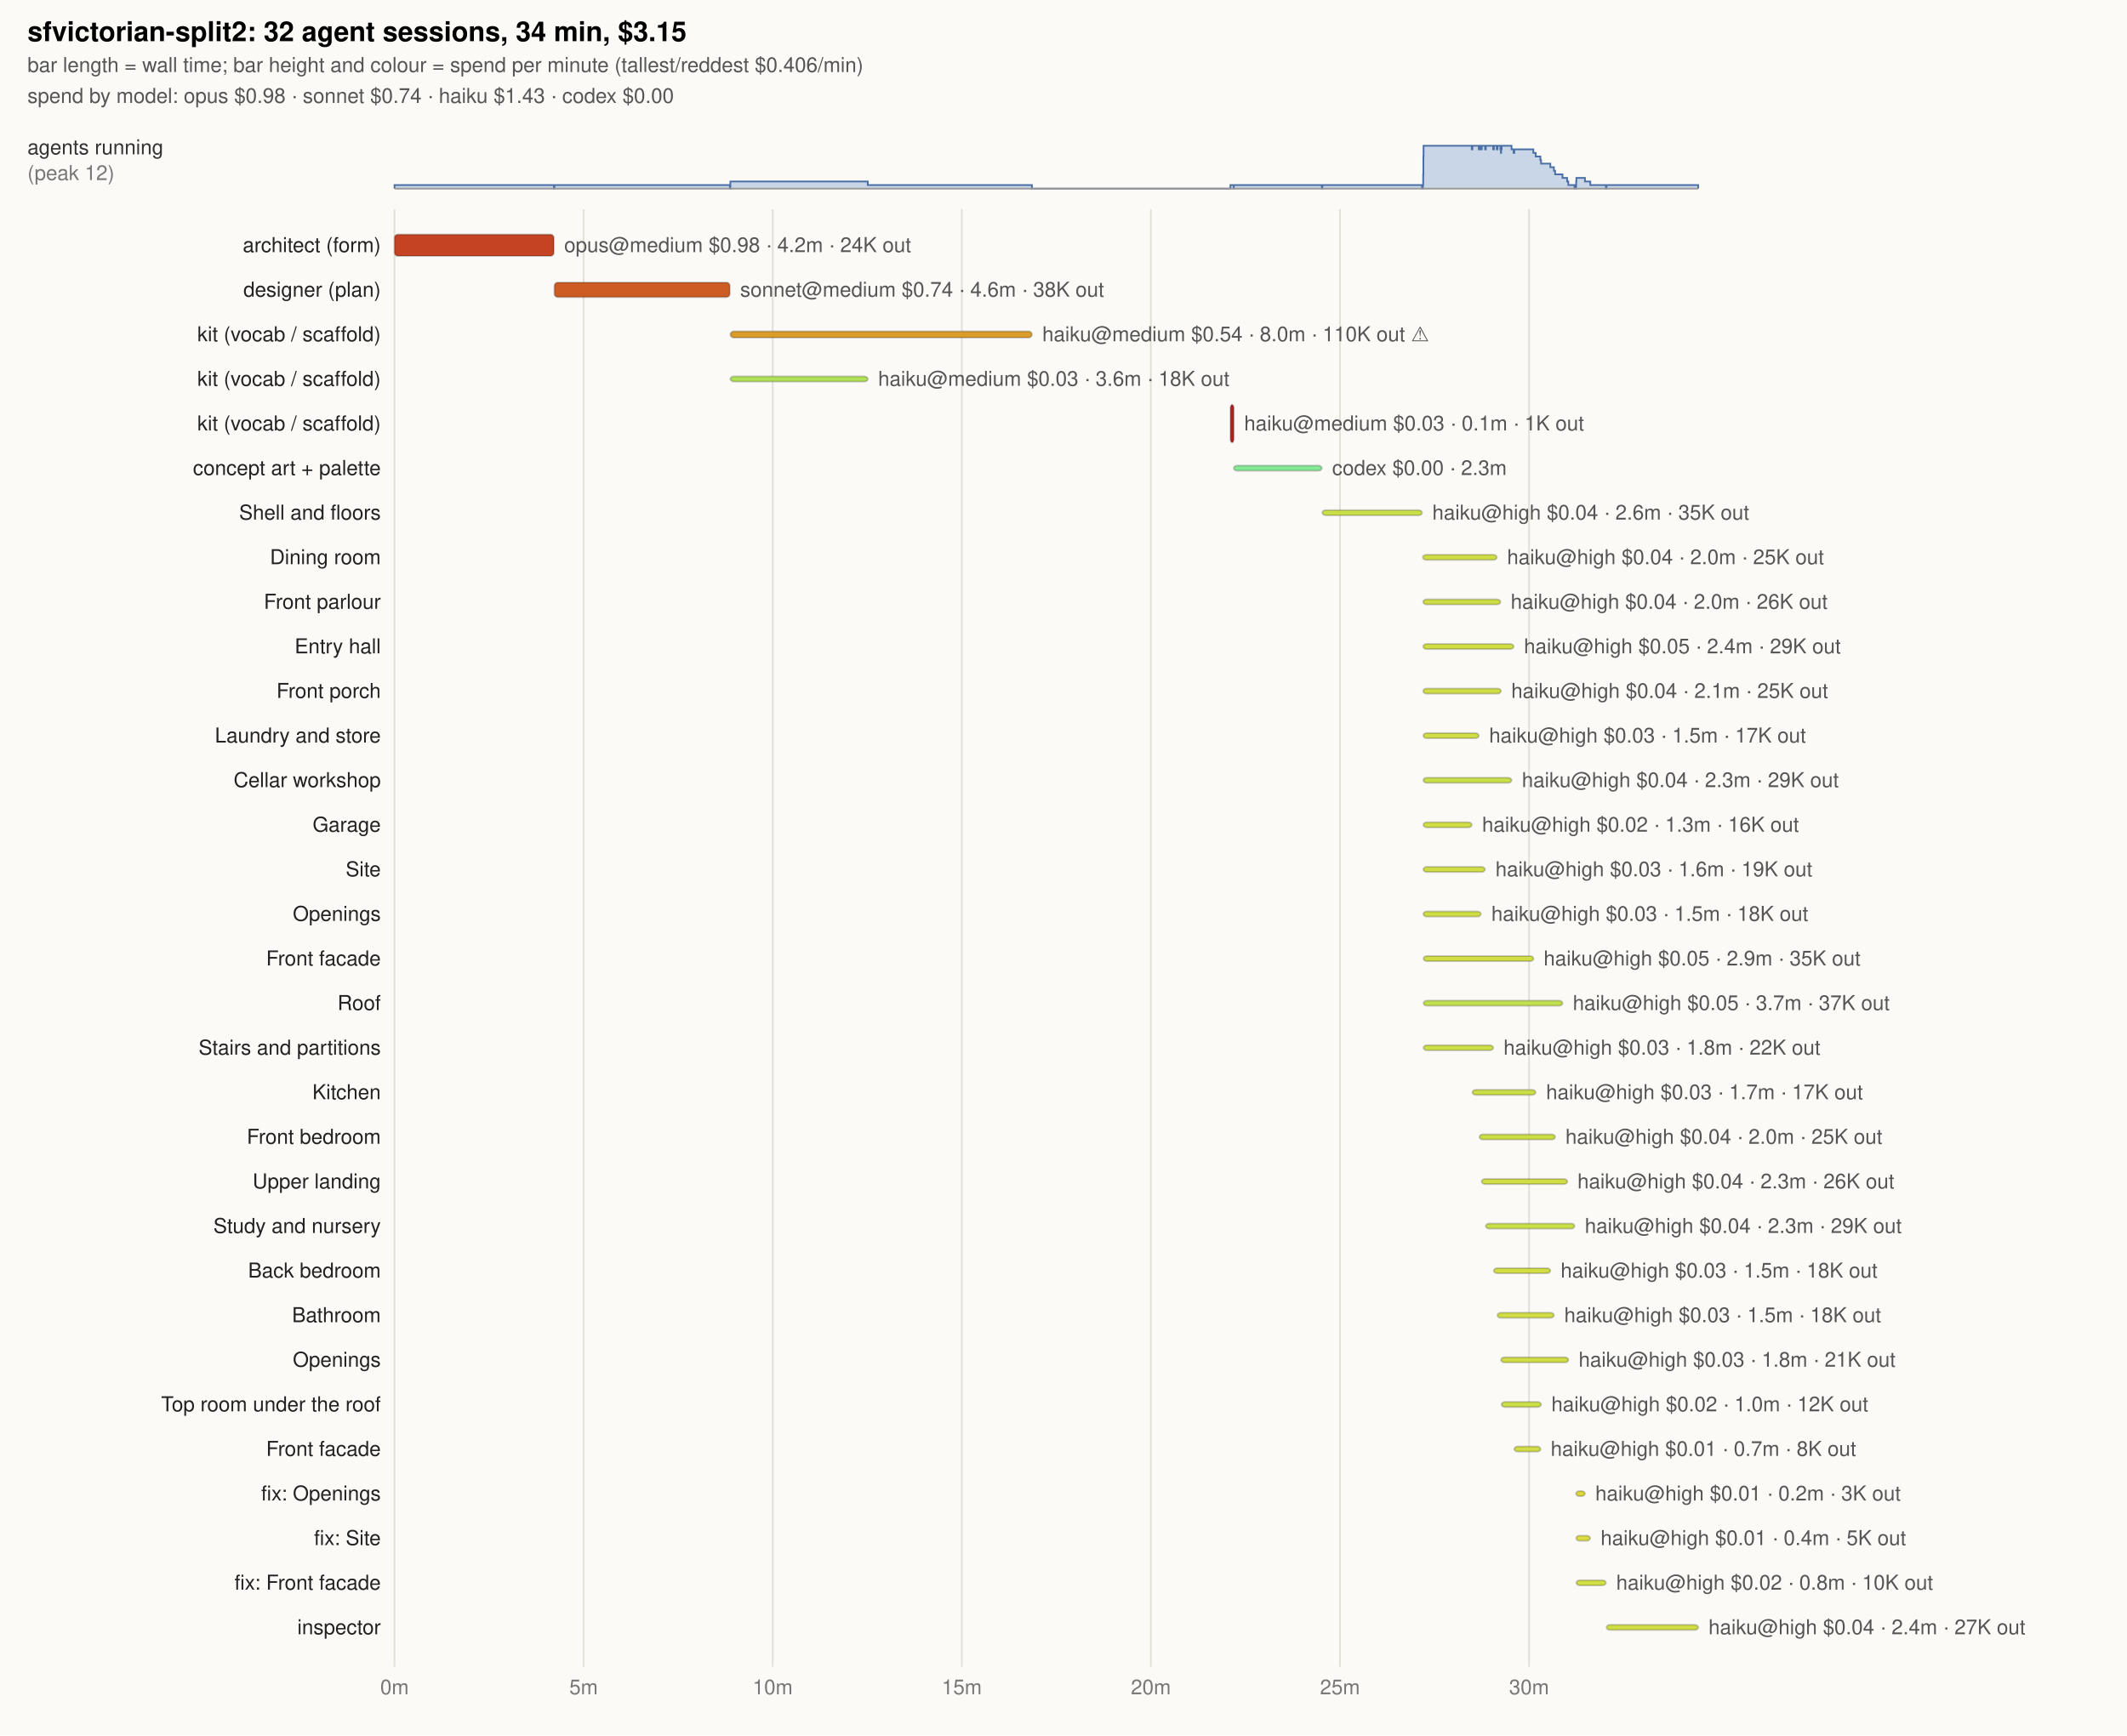
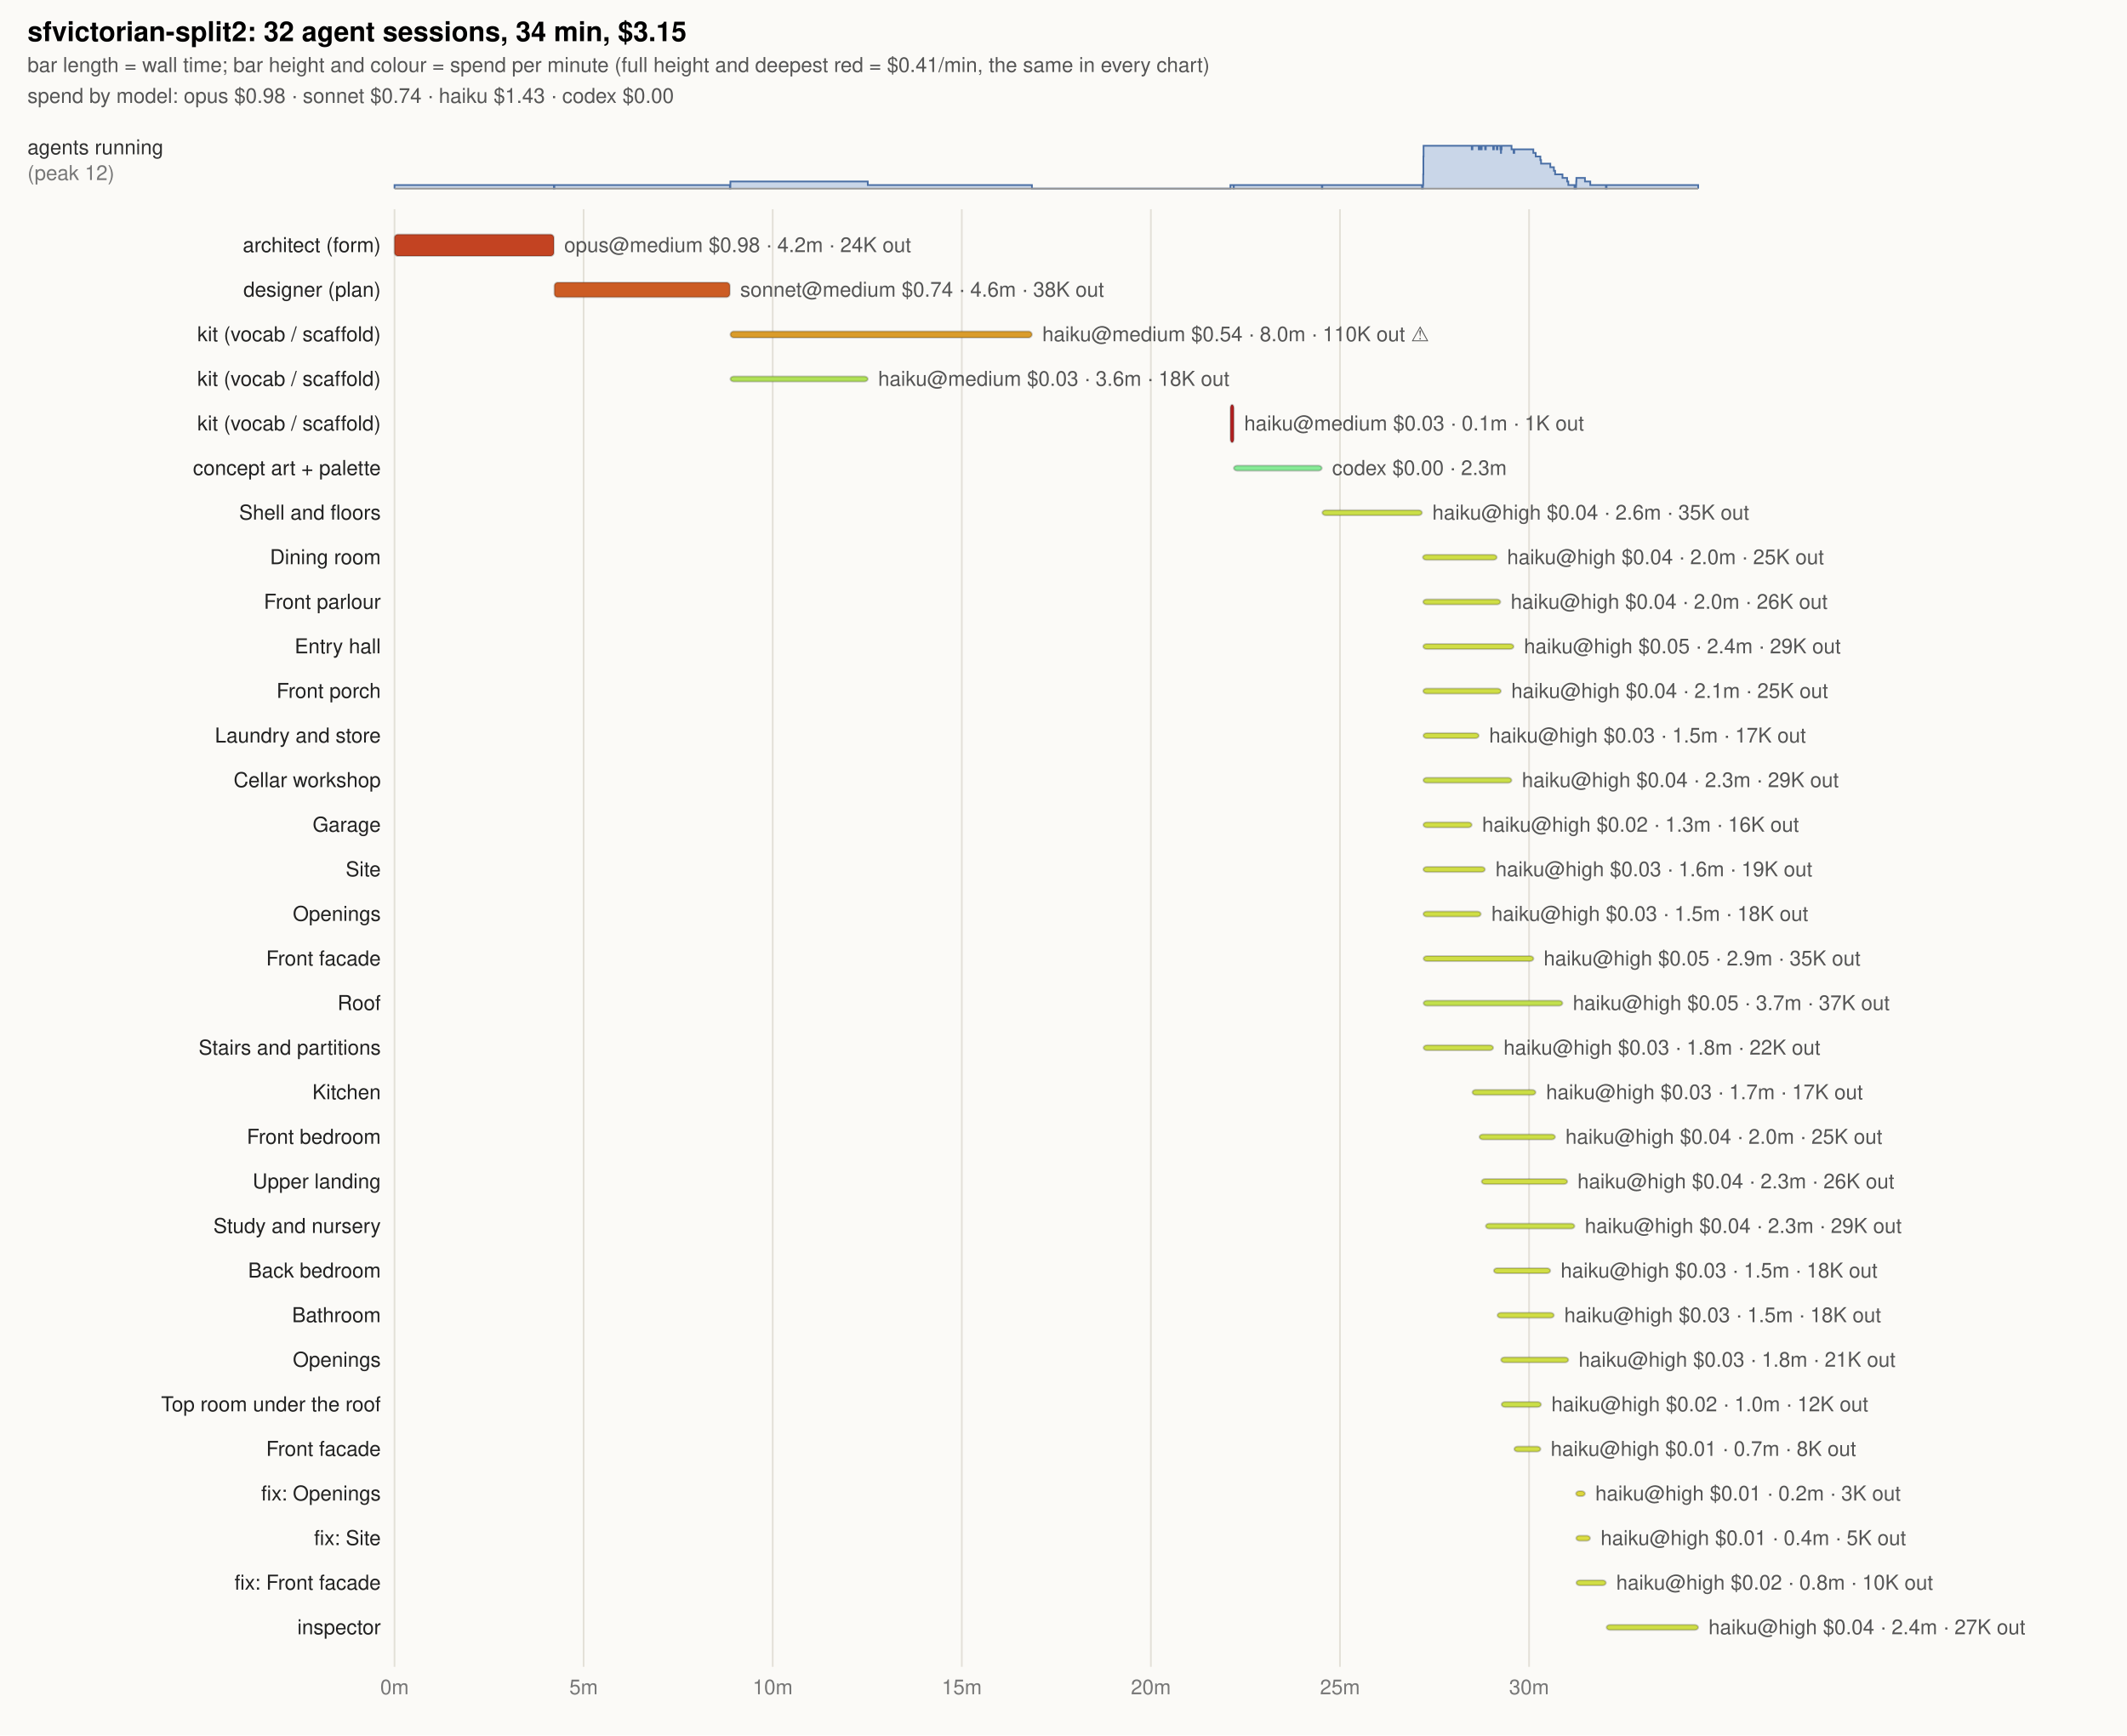
<svg xmlns="http://www.w3.org/2000/svg" width="1240" height="1012" font-family="Helvetica,Arial,sans-serif" font-size="12">
  <rect width="100%" height="100%" fill="#fbfaf7" />
  <text x="16" y="24" font-size="16" font-weight="bold">sfvictorian-split2: 32 agent sessions, 34 min, $3.15</text>
-   <text x="16" y="42" fill="#555">bar length = wall time; bar height and colour = spend per minute (tallest/reddest $0.406/min)</text>
+   <text x="16" y="42" fill="#555">bar length = wall time; bar height and colour = spend per minute (full height and deepest red = $0.41/min, the same in every chart)</text>
  <text x="16" y="60" fill="#555">spend by model: opus $0.98 · sonnet $0.74 · haiku $1.43 · codex $0.00</text>
  <text x="16" y="90" fill="#333">agents running</text>
  <text x="16" y="105" fill="#777">(peak 12)</text>
  <polyline points="230,110 230.0,110 230.0,107.917 322.9,107.917 322.9,110 323.2,110 323.2,107.917 425.5,107.917 425.5,110 425.8,110 425.8,107.917 425.8,107.917 425.8,105.833 505.9,105.833 505.9,107.917 601.6,107.917 601.6,110 717.3,110 717.3,107.917 719.2,107.917 719.2,110 719.3,110 719.3,107.917 770.6,107.917 770.6,110 770.9,110 770.9,107.917 829.0,107.917 829.0,110 829.5,110 829.5,107.917 829.7,107.917 829.7,105.833 829.7,105.833 829.7,103.75 829.7,103.75 829.7,101.667 829.8,101.667 829.8,99.583 829.8,99.583 829.8,97.5 829.8,97.5 829.8,95.417 829.8,95.417 829.8,93.333 829.8,93.333 829.8,91.25 829.9,91.25 829.9,89.167 829.9,89.167 829.9,87.083 829.9,87.083 829.9,85 858.0,85 858.0,87.083 858.4,87.083 858.4,85 862.1,85 862.1,87.083 862.5,87.083 862.5,85 863.4,85 863.4,87.083 863.8,87.083 863.8,85 865.8,85 865.8,87.083 866.2,87.083 866.2,85 870.5,85 870.5,87.083 870.9,87.083 870.9,85 872.6,85 872.6,87.083 873.0,87.083 873.0,85 874.7,85 874.7,87.083 875.0,87.083 875.0,89.167 875.1,89.167 875.1,87.083 875.4,87.083 875.4,85 881.2,85 881.2,87.083 882.4,87.083 882.4,89.167 882.8,89.167 882.8,87.083 893.9,87.083 893.9,89.167 895.3,89.167 895.3,91.25 898.0,91.25 898.0,93.333 898.4,93.333 898.4,95.417 903.8,95.417 903.8,97.5 905.9,97.5 905.9,99.583 906.6,99.583 906.6,101.667 910.9,101.667 910.9,103.75 913.6,103.75 913.6,105.833 914.3,105.833 914.3,107.917 917.9,107.917 917.9,110 918.8,110 918.8,107.917 918.9,107.917 918.9,105.833 919.0,105.833 919.0,103.75 924.0,103.75 924.0,105.833 927.1,105.833 927.1,107.917 936.2,107.917 936.2,110 936.6,110 936.6,107.917 990.0,107.917 990.0,110" fill="#c9d6e8" stroke="#4a6fa5" stroke-width="1" />
  <line x1="230" y1="110" x2="990" y2="110" stroke="#999" />
  <line x1="230" y1="122" x2="230" y2="972" stroke="#e3e0d8" />
  <text x="230" y="988" text-anchor="middle" fill="#777">0m</text>
  <line x1="340.236" y1="122" x2="340.236" y2="972" stroke="#e3e0d8" />
  <text x="340.236" y="988" text-anchor="middle" fill="#777">5m</text>
  <line x1="450.472" y1="122" x2="450.472" y2="972" stroke="#e3e0d8" />
  <text x="450.472" y="988" text-anchor="middle" fill="#777">10m</text>
  <line x1="560.708" y1="122" x2="560.708" y2="972" stroke="#e3e0d8" />
  <text x="560.708" y="988" text-anchor="middle" fill="#777">15m</text>
  <line x1="670.944" y1="122" x2="670.944" y2="972" stroke="#e3e0d8" />
  <text x="670.944" y="988" text-anchor="middle" fill="#777">20m</text>
  <line x1="781.18" y1="122" x2="781.18" y2="972" stroke="#e3e0d8" />
  <text x="781.18" y="988" text-anchor="middle" fill="#777">25m</text>
  <line x1="891.416" y1="122" x2="891.416" y2="972" stroke="#e3e0d8" />
  <text x="891.416" y="988" text-anchor="middle" fill="#777">30m</text>
  <text x="222" y="147" text-anchor="end" fill="#222">architect (form)</text>
  <rect x="230.0" y="136.7" width="92.9" height="12.6" rx="2" fill="hsl(12,70%,45%)" stroke="#0003" />
  <text x="328.9" y="147" fill="#555">opus@medium $0.98 · 4.2m · 24K out</text>
  <text x="222" y="173" text-anchor="end" fill="#222">designer (plan)</text>
  <rect x="323.2" y="164.7" width="102.3" height="8.6" rx="2" fill="hsl(20,70%,47%)" stroke="#0003" />
  <text x="431.5" y="173" fill="#555">sonnet@medium $0.74 · 4.6m · 38K out</text>
  <text x="222" y="199" text-anchor="end" fill="#222">kit (vocab / scaffold)</text>
  <rect x="425.8" y="193.2" width="175.8" height="3.7" rx="2" fill="hsl(39,70%,51%)" stroke="#0003" />
  <text x="607.6" y="199" fill="#555">haiku@medium $0.54 · 8.0m · 110K out ⚠</text>
  <text x="222" y="225" text-anchor="end" fill="#222">kit (vocab / scaffold)</text>
  <rect x="425.8" y="219.5" width="80.1" height="3.0" rx="2" fill="hsl(81,70%,61%)" stroke="#0003" />
  <text x="511.9" y="225" fill="#555">haiku@medium $0.03 · 3.6m · 18K out</text>
  <text x="222" y="251" text-anchor="end" fill="#222">kit (vocab / scaffold)</text>
  <rect x="717.3" y="236.0" width="2.0" height="22.0" rx="2" fill="hsl(0,70%,42%)" stroke="#0003" />
  <text x="725.3" y="251" fill="#555">haiku@medium $0.03 · 0.1m · 1K out</text>
  <text x="222" y="277" text-anchor="end" fill="#222">concept art + palette</text>
  <rect x="719.3" y="271.5" width="51.3" height="3.0" rx="2" fill="hsl(130,70%,72%)" stroke="#0003" />
  <text x="776.6" y="277" fill="#555">codex $0.00 · 2.3m</text>
  <text x="222" y="303" text-anchor="end" fill="#222">Shell and floors</text>
  <rect x="770.9" y="297.5" width="58.1" height="3.0" rx="2" fill="hsl(68,70%,58%)" stroke="#0003" />
  <text x="835.0" y="303" fill="#555">haiku@high $0.04 · 2.6m · 35K out</text>
  <text x="222" y="329" text-anchor="end" fill="#222">Dining room</text>
  <rect x="829.5" y="323.5" width="43.1" height="3.0" rx="2" fill="hsl(66,70%,57%)" stroke="#0003" />
  <text x="878.6" y="329" fill="#555">haiku@high $0.04 · 2.0m · 25K out</text>
  <text x="222" y="355" text-anchor="end" fill="#222">Front parlour</text>
  <rect x="829.7" y="349.5" width="45.0" height="3.0" rx="2" fill="hsl(66,70%,57%)" stroke="#0003" />
  <text x="880.7" y="355" fill="#555">haiku@high $0.04 · 2.0m · 26K out</text>
  <text x="222" y="381" text-anchor="end" fill="#222">Entry hall</text>
  <rect x="829.7" y="375.5" width="52.7" height="3.0" rx="2" fill="hsl(65,70%,57%)" stroke="#0003" />
  <text x="888.4" y="381" fill="#555">haiku@high $0.05 · 2.4m · 29K out</text>
  <text x="222" y="407" text-anchor="end" fill="#222">Front porch</text>
  <rect x="829.7" y="401.5" width="45.3" height="3.0" rx="2" fill="hsl(66,70%,57%)" stroke="#0003" />
  <text x="881.0" y="407" fill="#555">haiku@high $0.04 · 2.1m · 25K out</text>
  <text x="222" y="433" text-anchor="end" fill="#222">Laundry and store</text>
  <rect x="829.8" y="427.5" width="32.3" height="3.0" rx="2" fill="hsl(65,70%,57%)" stroke="#0003" />
  <text x="868.1" y="433" fill="#555">haiku@high $0.03 · 1.5m · 17K out</text>
  <text x="222" y="459" text-anchor="end" fill="#222">Cellar workshop</text>
  <rect x="829.8" y="453.5" width="51.4" height="3.0" rx="2" fill="hsl(68,70%,58%)" stroke="#0003" />
  <text x="887.2" y="459" fill="#555">haiku@high $0.04 · 2.3m · 29K out</text>
  <text x="222" y="485" text-anchor="end" fill="#222">Garage</text>
  <rect x="829.8" y="479.5" width="28.2" height="3.0" rx="2" fill="hsl(65,70%,57%)" stroke="#0003" />
  <text x="864.0" y="485" fill="#555">haiku@high $0.02 · 1.3m · 16K out</text>
  <text x="222" y="511" text-anchor="end" fill="#222">Site</text>
  <rect x="829.8" y="505.5" width="35.9" height="3.0" rx="2" fill="hsl(65,70%,57%)" stroke="#0003" />
  <text x="871.8" y="511" fill="#555">haiku@high $0.03 · 1.6m · 19K out</text>
  <text x="222" y="537" text-anchor="end" fill="#222">Openings</text>
  <rect x="829.8" y="531.5" width="33.5" height="3.0" rx="2" fill="hsl(66,70%,57%)" stroke="#0003" />
  <text x="869.4" y="537" fill="#555">haiku@high $0.03 · 1.5m · 18K out</text>
  <text x="222" y="563" text-anchor="end" fill="#222">Front facade</text>
  <rect x="829.9" y="557.5" width="64.1" height="3.0" rx="2" fill="hsl(66,70%,57%)" stroke="#0003" />
  <text x="899.9" y="563" fill="#555">haiku@high $0.05 · 2.9m · 35K out</text>
  <text x="222" y="589" text-anchor="end" fill="#222">Roof</text>
  <rect x="829.9" y="583.5" width="81.0" height="3.0" rx="2" fill="hsl(72,70%,59%)" stroke="#0003" />
  <text x="916.9" y="589" fill="#555">haiku@high $0.05 · 3.7m · 37K out</text>
  <text x="222" y="615" text-anchor="end" fill="#222">Stairs and partitions</text>
  <rect x="829.9" y="609.5" width="40.6" height="3.0" rx="2" fill="hsl(67,70%,58%)" stroke="#0003" />
  <text x="876.5" y="615" fill="#555">haiku@high $0.03 · 1.8m · 22K out</text>
  <text x="222" y="641" text-anchor="end" fill="#222">Kitchen</text>
  <rect x="858.4" y="635.5" width="36.8" height="3.0" rx="2" fill="hsl(67,70%,57%)" stroke="#0003" />
  <text x="901.3" y="641" fill="#555">haiku@high $0.03 · 1.7m · 17K out</text>
  <text x="222" y="667" text-anchor="end" fill="#222">Front bedroom</text>
  <rect x="862.5" y="661.5" width="44.1" height="3.0" rx="2" fill="hsl(67,70%,57%)" stroke="#0003" />
  <text x="912.6" y="667" fill="#555">haiku@high $0.04 · 2.0m · 25K out</text>
  <text x="222" y="693" text-anchor="end" fill="#222">Upper landing</text>
  <rect x="863.8" y="687.5" width="49.9" height="3.0" rx="2" fill="hsl(65,70%,57%)" stroke="#0003" />
  <text x="919.6" y="693" fill="#555">haiku@high $0.04 · 2.3m · 26K out</text>
  <text x="222" y="719" text-anchor="end" fill="#222">Study and nursery</text>
  <rect x="866.2" y="713.5" width="51.7" height="3.0" rx="2" fill="hsl(68,70%,58%)" stroke="#0003" />
  <text x="923.9" y="719" fill="#555">haiku@high $0.04 · 2.3m · 29K out</text>
  <text x="222" y="745" text-anchor="end" fill="#222">Back bedroom</text>
  <rect x="870.9" y="739.5" width="32.9" height="3.0" rx="2" fill="hsl(65,70%,57%)" stroke="#0003" />
  <text x="909.8" y="745" fill="#555">haiku@high $0.03 · 1.5m · 18K out</text>
  <text x="222" y="771" text-anchor="end" fill="#222">Bathroom</text>
  <rect x="873.0" y="765.5" width="32.9" height="3.0" rx="2" fill="hsl(65,70%,57%)" stroke="#0003" />
  <text x="911.9" y="771" fill="#555">haiku@high $0.03 · 1.5m · 18K out</text>
  <text x="222" y="797" text-anchor="end" fill="#222">Openings</text>
  <rect x="875.1" y="791.5" width="39.2" height="3.0" rx="2" fill="hsl(66,70%,57%)" stroke="#0003" />
  <text x="920.3" y="797" fill="#555">haiku@high $0.03 · 1.8m · 21K out</text>
  <text x="222" y="823" text-anchor="end" fill="#222">Top room under the roof</text>
  <rect x="875.4" y="817.5" width="23.0" height="3.0" rx="2" fill="hsl(68,70%,58%)" stroke="#0003" />
  <text x="904.4" y="823" fill="#555">haiku@high $0.02 · 1.0m · 12K out</text>
  <text x="222" y="849" text-anchor="end" fill="#222">Front facade</text>
  <rect x="882.8" y="843.5" width="15.3" height="3.0" rx="2" fill="hsl(65,70%,57%)" stroke="#0003" />
  <text x="904.0" y="849" fill="#555">haiku@high $0.01 · 0.7m · 8K out</text>
  <text x="222" y="875" text-anchor="end" fill="#222">fix: Openings</text>
  <rect x="918.8" y="869.5" width="5.2" height="3.0" rx="2" fill="hsl(58,70%,55%)" stroke="#0003" />
  <text x="930.0" y="875" fill="#555">haiku@high $0.01 · 0.2m · 3K out</text>
  <text x="222" y="901" text-anchor="end" fill="#222">fix: Site</text>
  <rect x="918.9" y="895.5" width="8.1" height="3.0" rx="2" fill="hsl(61,70%,56%)" stroke="#0003" />
  <text x="933.1" y="901" fill="#555">haiku@high $0.01 · 0.4m · 5K out</text>
  <text x="222" y="927" text-anchor="end" fill="#222">fix: Front facade</text>
  <rect x="919.0" y="921.5" width="17.2" height="3.0" rx="2" fill="hsl(65,70%,57%)" stroke="#0003" />
  <text x="942.2" y="927" fill="#555">haiku@high $0.02 · 0.8m · 10K out</text>
  <text x="222" y="953" text-anchor="end" fill="#222">inspector</text>
  <rect x="936.6" y="947.5" width="53.4" height="3.0" rx="2" fill="hsl(66,70%,57%)" stroke="#0003" />
  <text x="996.0" y="953" fill="#555">haiku@high $0.04 · 2.4m · 27K out</text>
</svg>
